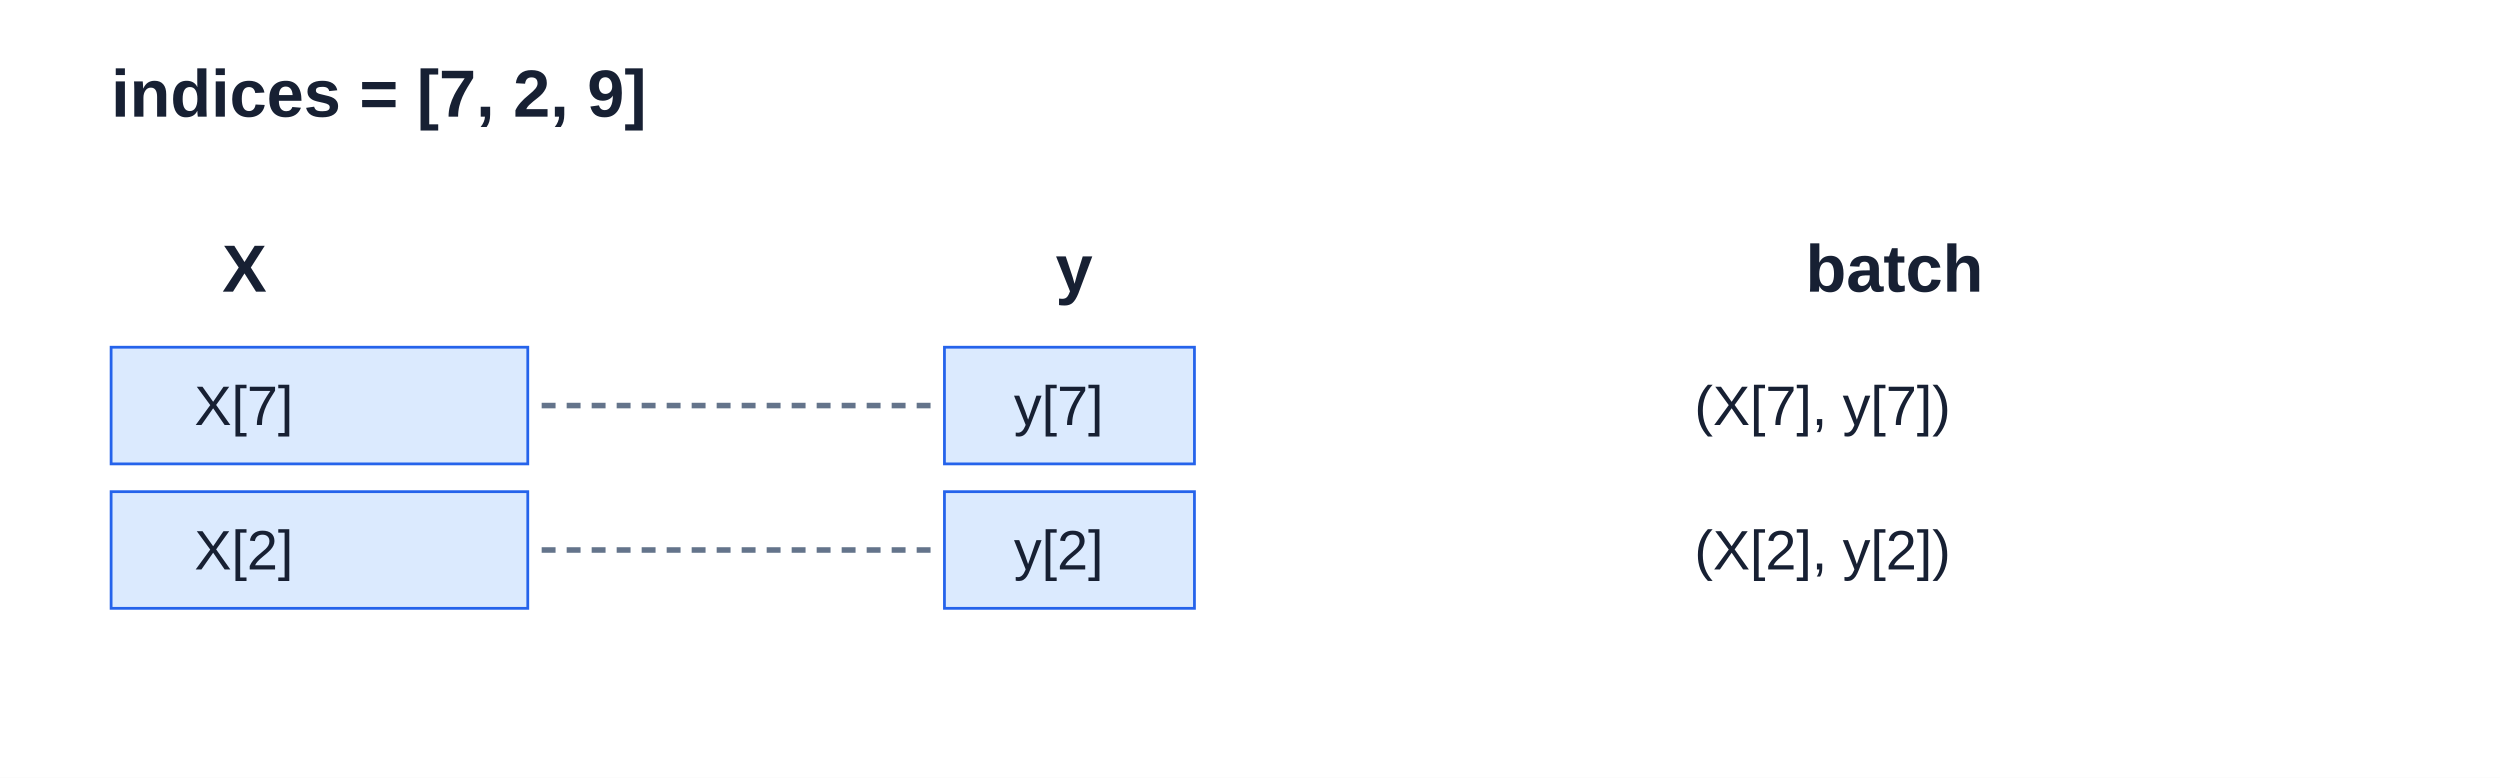
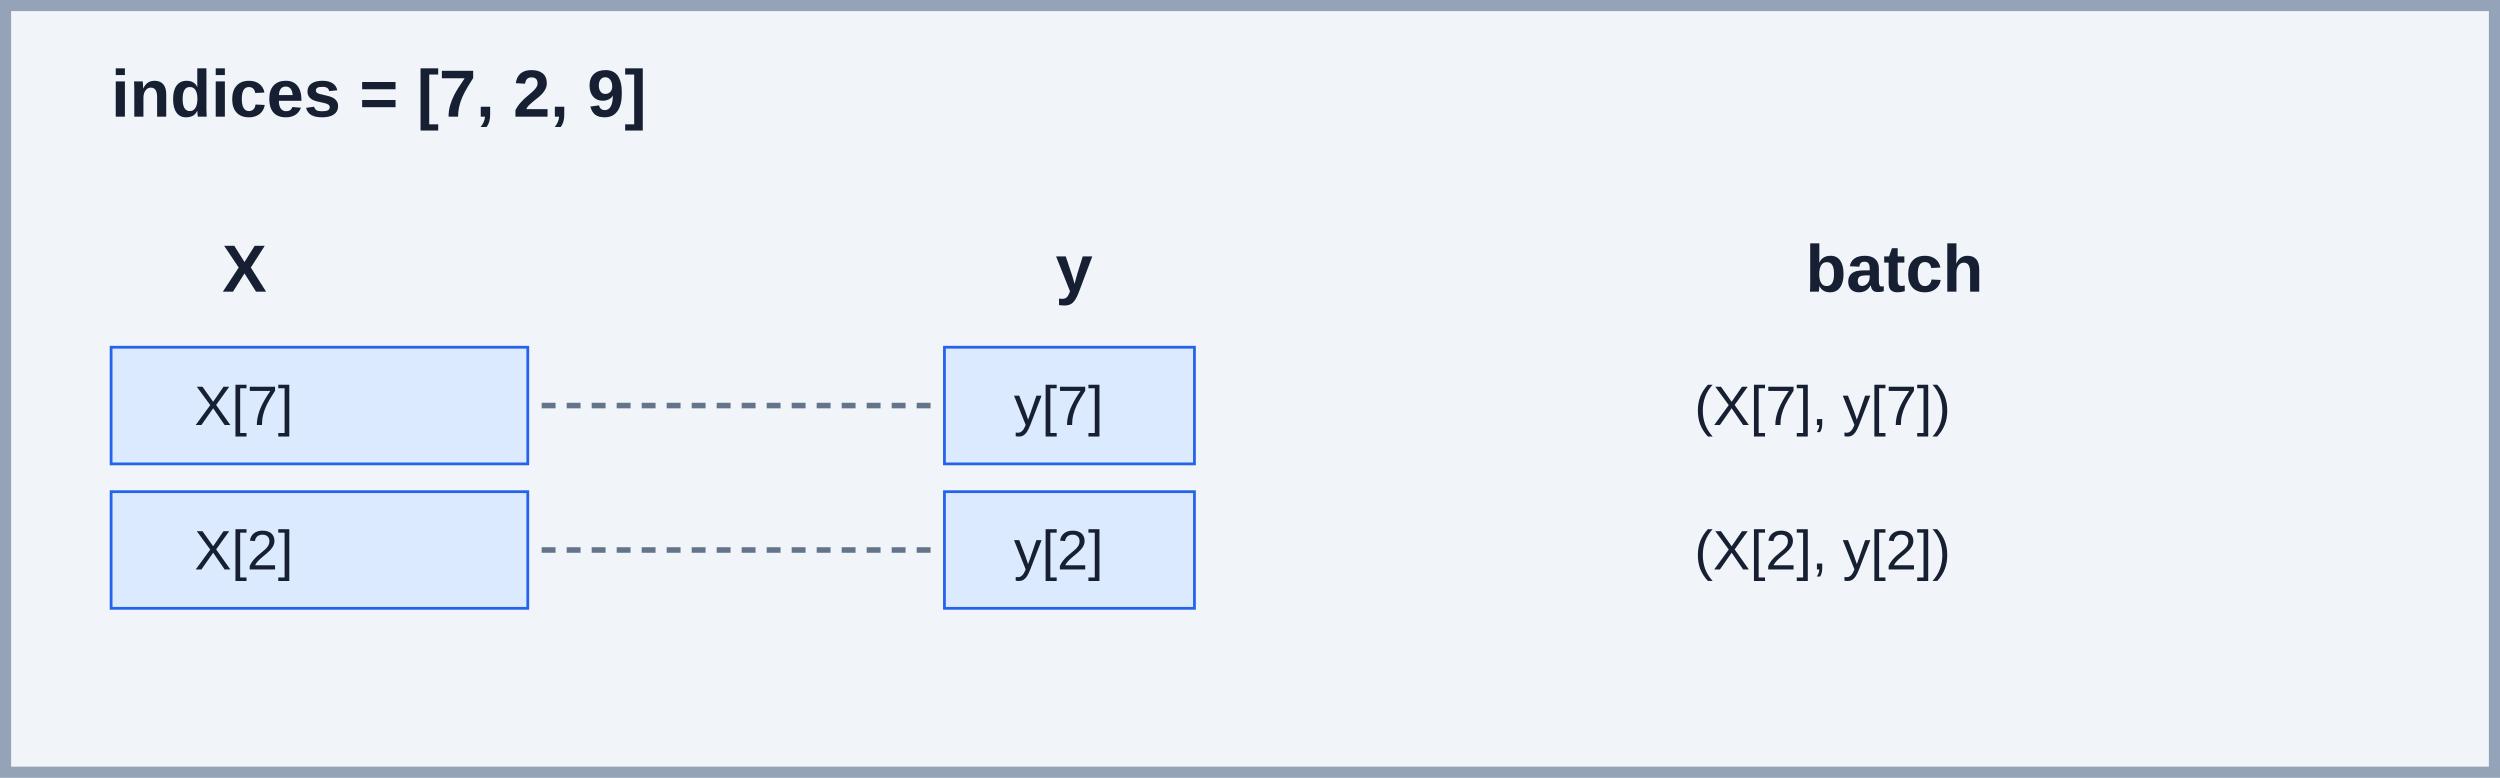
<svg xmlns="http://www.w3.org/2000/svg" width="900" height="280" viewBox="0 0 900 280">
-   <rect width="900" height="100%" fill="#ffffff" />
+   <rect x="2" y="2" width="896" height="276" fill="#f1f5f9" stroke="#94a3b8" stroke-width="4" />
  <style>text{font-family:Arial,sans-serif;fill:#172033;font-size:20px}.h{font-size:24px;font-weight:bold}.l{stroke:#64748b;stroke-width:2;stroke-dasharray:5 4}</style>
  <text x="40" y="42" class="h">indices = [7, 2, 9]</text>
  <text x="80" y="105" class="h">X</text>
  <text x="380" y="105" class="h">y</text>
  <text x="650" y="105" class="h">batch</text>
  <g fill="#dbeafe" stroke="#2563eb">
    <rect x="40" y="125" width="150" height="42" />
    <rect x="40" y="177" width="150" height="42" />
    <rect x="340" y="125" width="90" height="42" />
    <rect x="340" y="177" width="90" height="42" />
  </g>
  <text x="70" y="153">X[7]</text>
  <text x="70" y="205">X[2]</text>
  <text x="365" y="153">y[7]</text>
  <text x="365" y="205">y[2]</text>
  <line x1="195" y1="146" x2="335" y2="146" class="l" />
  <line x1="195" y1="198" x2="335" y2="198" class="l" />
  <text x="610" y="153">(X[7], y[7])</text>
  <text x="610" y="205">(X[2], y[2])</text>
</svg>
